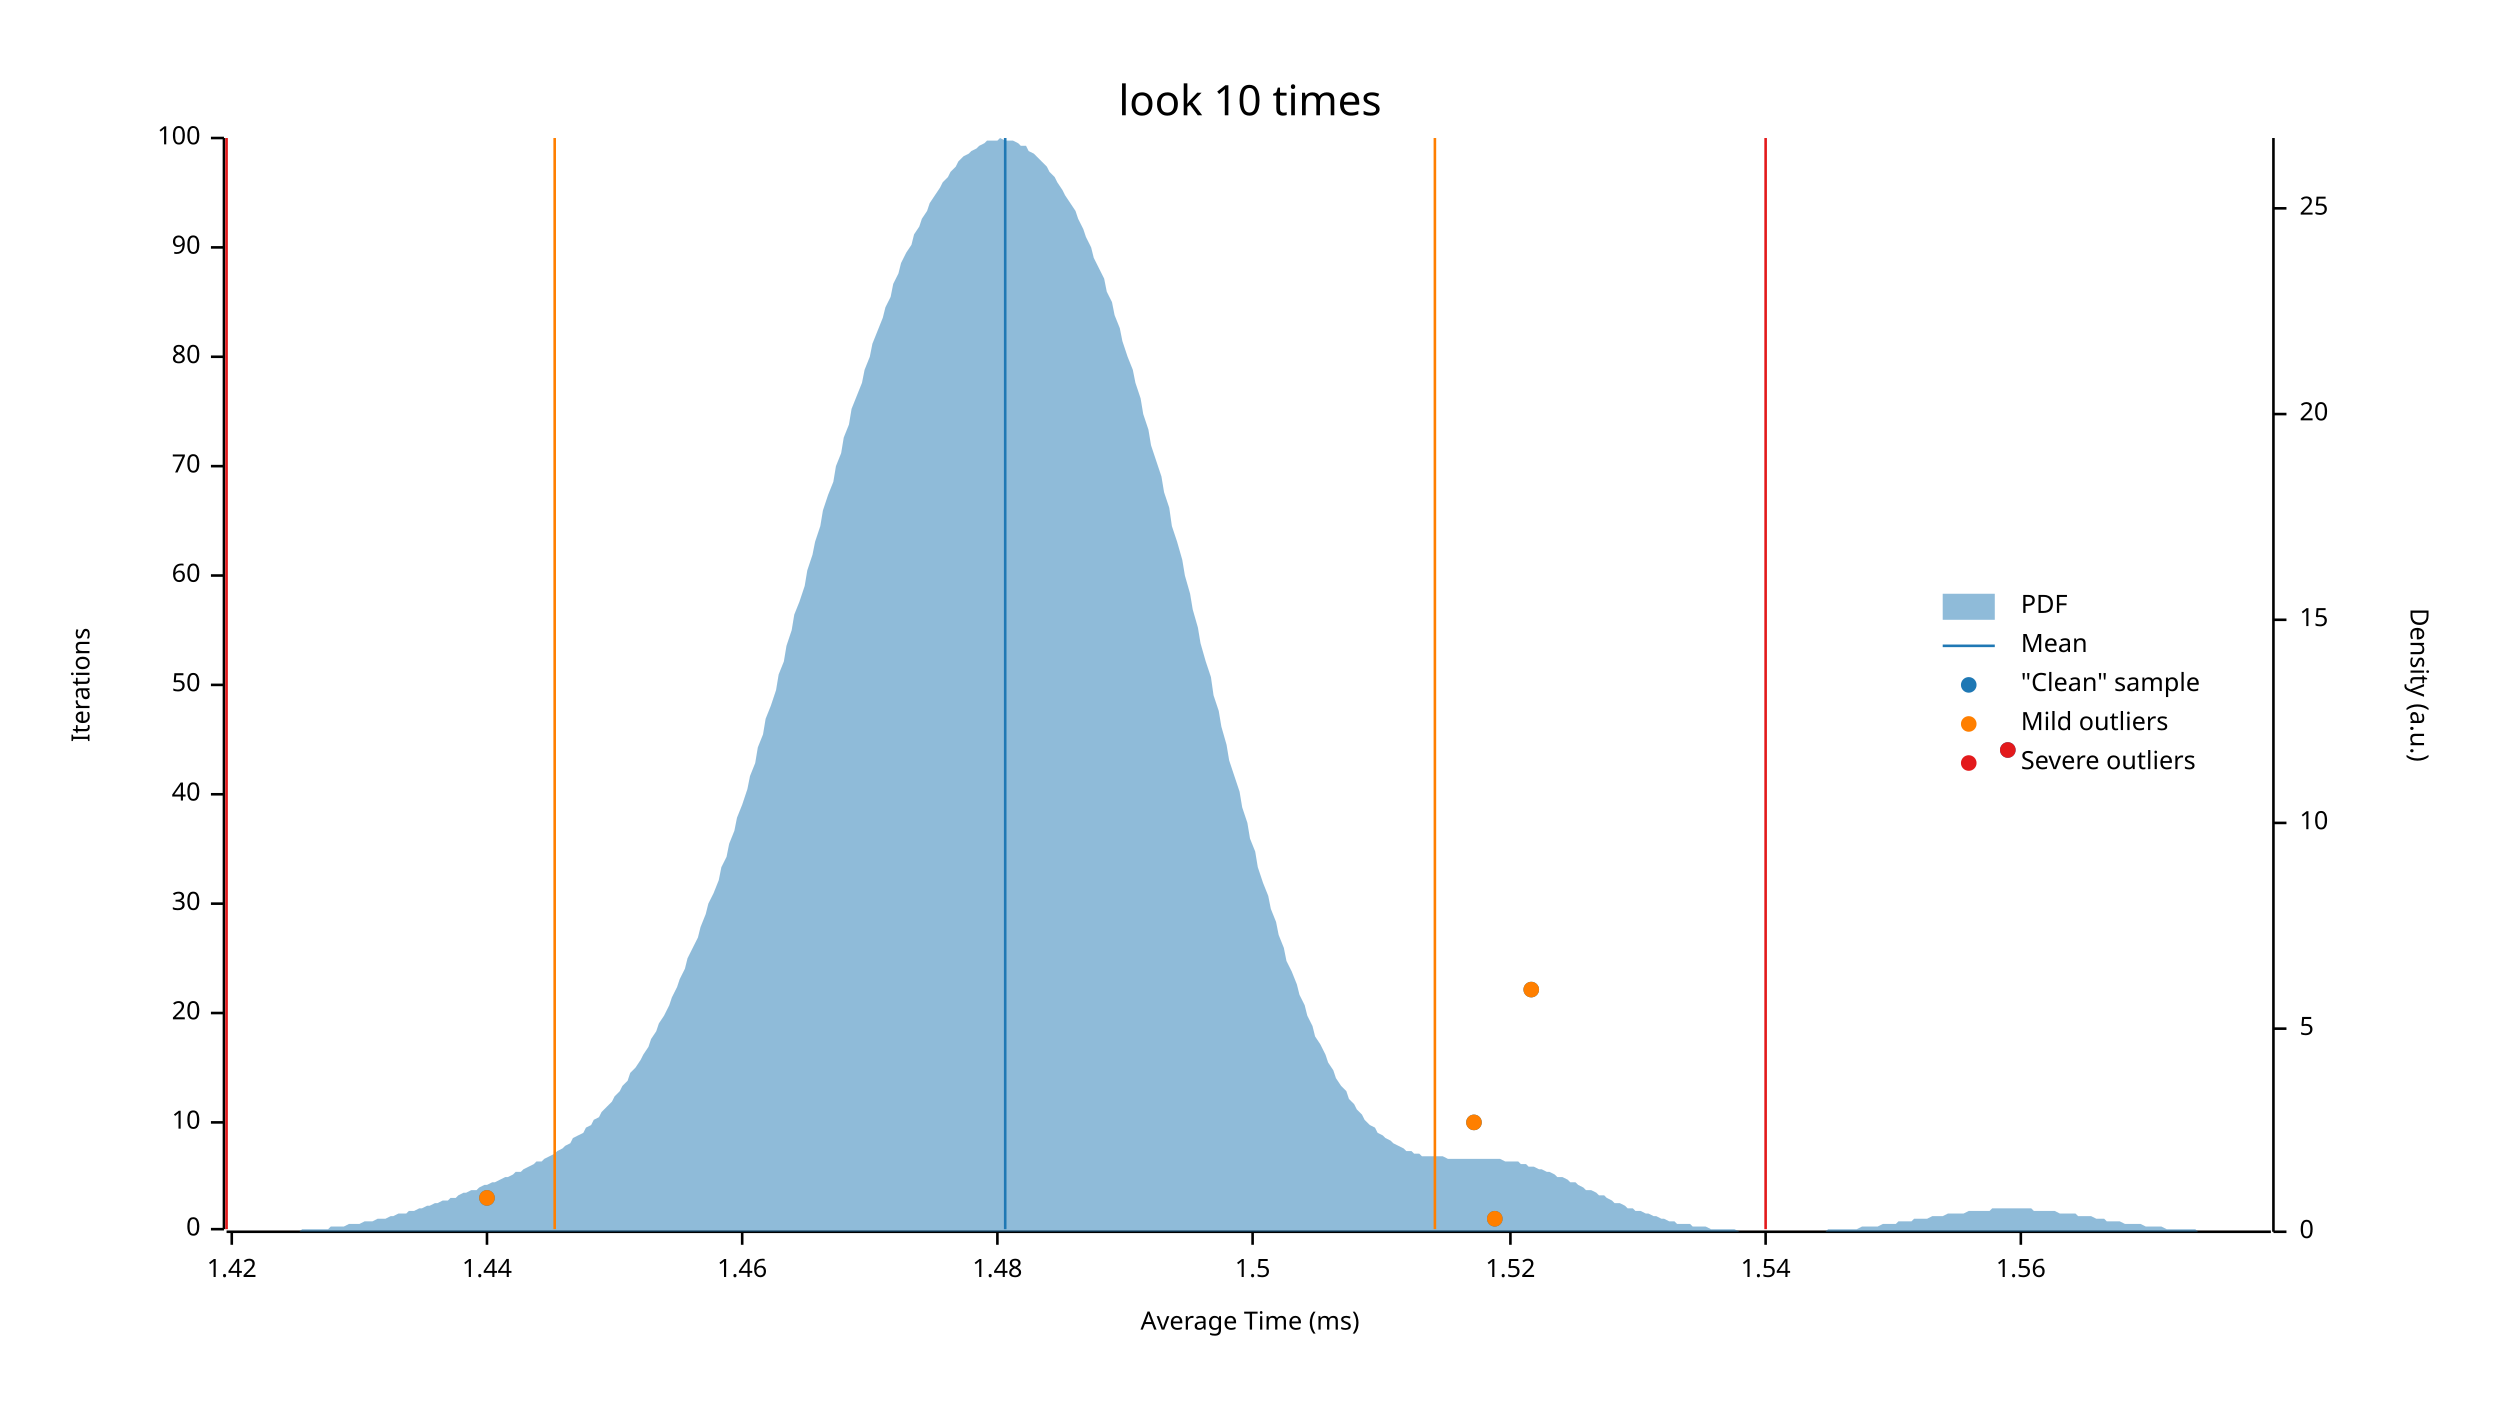
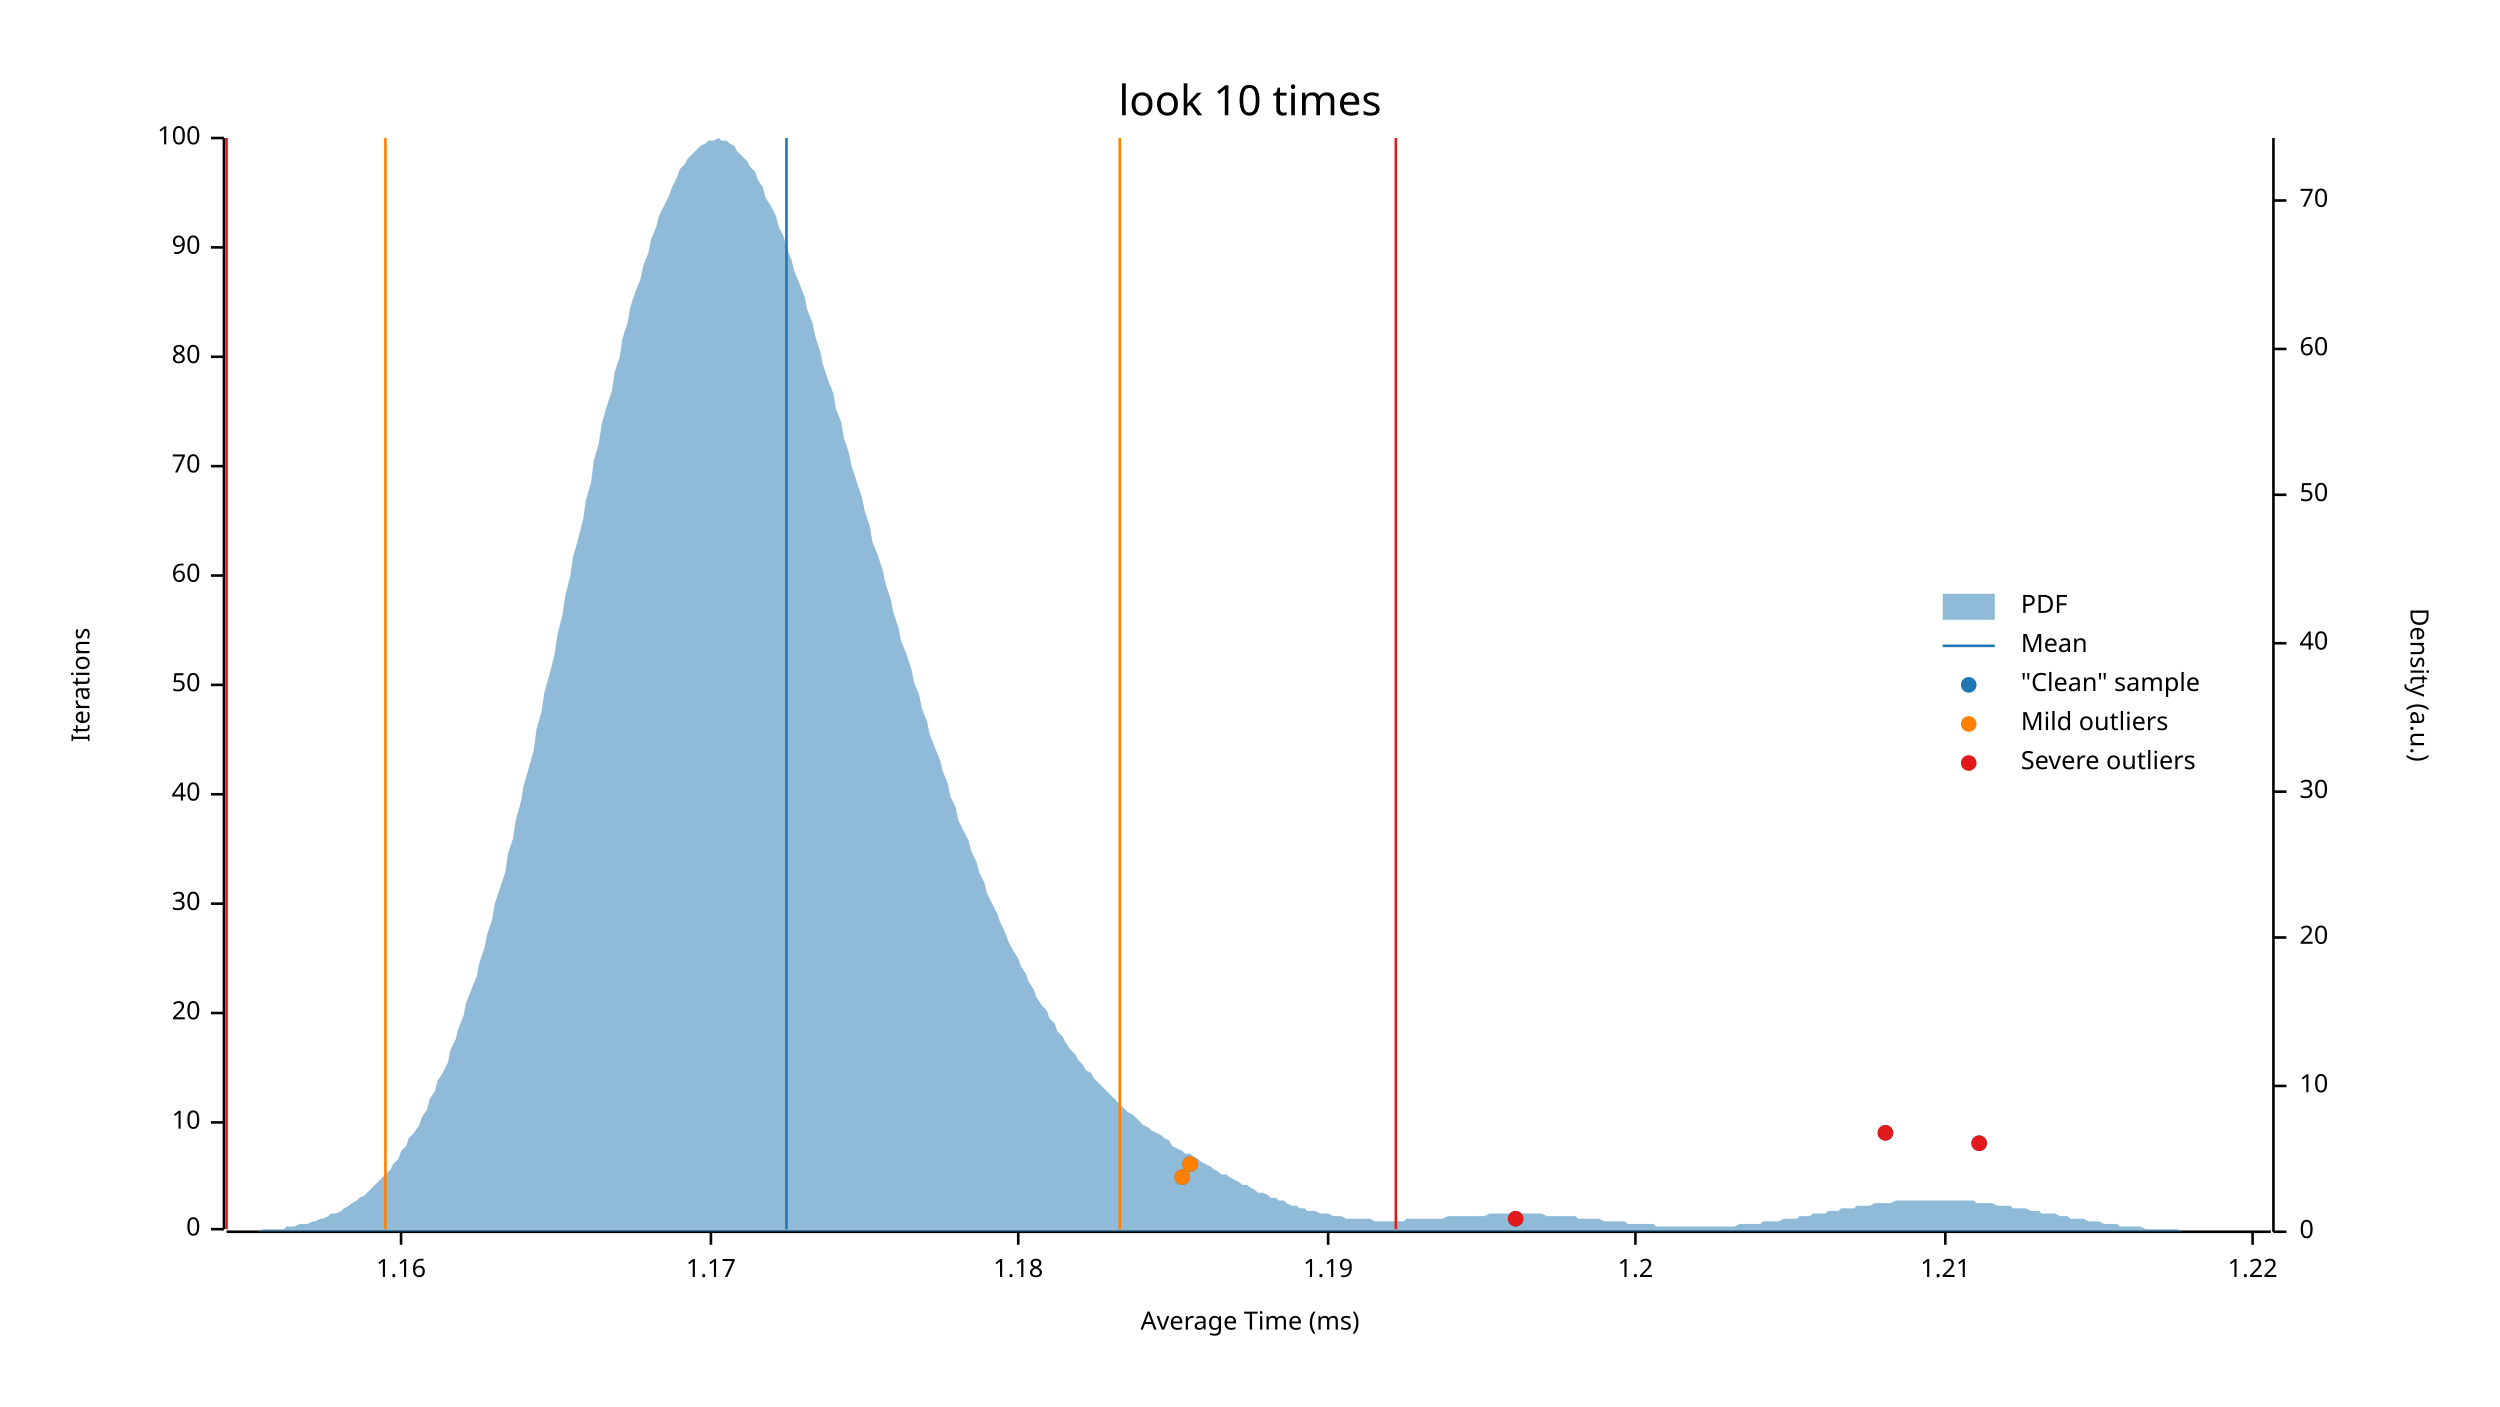
<svg xmlns="http://www.w3.org/2000/svg" width="960" height="540" viewBox="0 0 960 540">
  <text x="480" y="32" dy="0.76em" text-anchor="middle" font-family="sans-serif" font-size="16.129" opacity="1" fill="#000000">
look 10 times
</text>
  <text x="27" y="263" dy="0.76em" text-anchor="middle" font-family="sans-serif" font-size="9.677" opacity="1" fill="#000000" transform="rotate(270, 27, 263)">
Iterations
</text>
  <text x="480" y="513" dy="-0.5ex" text-anchor="middle" font-family="sans-serif" font-size="9.677" opacity="1" fill="#000000">
Average Time (ms)
</text>
  <polyline fill="none" opacity="1" stroke="#000000" stroke-width="1" points="86,53 86,472 " />
  <text x="77" y="472" dy="0.5ex" text-anchor="end" font-family="sans-serif" font-size="9.677" opacity="1" fill="#000000">
0
</text>
  <polyline fill="none" opacity="1" stroke="#000000" stroke-width="1" points="81,472 86,472 " />
  <text x="77" y="431" dy="0.5ex" text-anchor="end" font-family="sans-serif" font-size="9.677" opacity="1" fill="#000000">
10
</text>
  <polyline fill="none" opacity="1" stroke="#000000" stroke-width="1" points="81,431 86,431 " />
  <text x="77" y="389" dy="0.5ex" text-anchor="end" font-family="sans-serif" font-size="9.677" opacity="1" fill="#000000">
20
</text>
  <polyline fill="none" opacity="1" stroke="#000000" stroke-width="1" points="81,389 86,389 " />
  <text x="77" y="347" dy="0.5ex" text-anchor="end" font-family="sans-serif" font-size="9.677" opacity="1" fill="#000000">
30
</text>
  <polyline fill="none" opacity="1" stroke="#000000" stroke-width="1" points="81,347 86,347 " />
  <text x="77" y="305" dy="0.5ex" text-anchor="end" font-family="sans-serif" font-size="9.677" opacity="1" fill="#000000">
40
</text>
  <polyline fill="none" opacity="1" stroke="#000000" stroke-width="1" points="81,305 86,305 " />
  <text x="77" y="263" dy="0.5ex" text-anchor="end" font-family="sans-serif" font-size="9.677" opacity="1" fill="#000000">
50
</text>
  <polyline fill="none" opacity="1" stroke="#000000" stroke-width="1" points="81,263 86,263 " />
  <text x="77" y="221" dy="0.5ex" text-anchor="end" font-family="sans-serif" font-size="9.677" opacity="1" fill="#000000">
60
</text>
  <polyline fill="none" opacity="1" stroke="#000000" stroke-width="1" points="81,221 86,221 " />
  <text x="77" y="179" dy="0.5ex" text-anchor="end" font-family="sans-serif" font-size="9.677" opacity="1" fill="#000000">
70
</text>
  <polyline fill="none" opacity="1" stroke="#000000" stroke-width="1" points="81,179 86,179 " />
  <text x="77" y="137" dy="0.5ex" text-anchor="end" font-family="sans-serif" font-size="9.677" opacity="1" fill="#000000">
80
</text>
  <polyline fill="none" opacity="1" stroke="#000000" stroke-width="1" points="81,137 86,137 " />
  <text x="77" y="95" dy="0.5ex" text-anchor="end" font-family="sans-serif" font-size="9.677" opacity="1" fill="#000000">
90
</text>
  <polyline fill="none" opacity="1" stroke="#000000" stroke-width="1" points="81,95 86,95 " />
  <text x="77" y="53" dy="0.5ex" text-anchor="end" font-family="sans-serif" font-size="9.677" opacity="1" fill="#000000">
100
</text>
  <polyline fill="none" opacity="1" stroke="#000000" stroke-width="1" points="81,53 86,53 " />
  <polyline fill="none" opacity="1" stroke="#000000" stroke-width="1" points="87,473 872,473 " />
-   <text x="89" y="483" dy="0.76em" text-anchor="middle" font-family="sans-serif" font-size="9.677" opacity="1" fill="#000000">
- 1.42
+   <text x="154" y="483" dy="0.76em" text-anchor="middle" font-family="sans-serif" font-size="9.677" opacity="1" fill="#000000">
+ 1.16
</text>
-   <polyline fill="none" opacity="1" stroke="#000000" stroke-width="1" points="89,473 89,478 " />
-   <text x="187" y="483" dy="0.76em" text-anchor="middle" font-family="sans-serif" font-size="9.677" opacity="1" fill="#000000">
- 1.44
+   <polyline fill="none" opacity="1" stroke="#000000" stroke-width="1" points="154,473 154,478 " />
+   <text x="273" y="483" dy="0.76em" text-anchor="middle" font-family="sans-serif" font-size="9.677" opacity="1" fill="#000000">
+ 1.17
</text>
-   <polyline fill="none" opacity="1" stroke="#000000" stroke-width="1" points="187,473 187,478 " />
-   <text x="285" y="483" dy="0.76em" text-anchor="middle" font-family="sans-serif" font-size="9.677" opacity="1" fill="#000000">
- 1.46
+   <polyline fill="none" opacity="1" stroke="#000000" stroke-width="1" points="273,473 273,478 " />
+   <text x="391" y="483" dy="0.76em" text-anchor="middle" font-family="sans-serif" font-size="9.677" opacity="1" fill="#000000">
+ 1.18
</text>
-   <polyline fill="none" opacity="1" stroke="#000000" stroke-width="1" points="285,473 285,478 " />
-   <text x="383" y="483" dy="0.76em" text-anchor="middle" font-family="sans-serif" font-size="9.677" opacity="1" fill="#000000">
- 1.48
+   <polyline fill="none" opacity="1" stroke="#000000" stroke-width="1" points="391,473 391,478 " />
+   <text x="510" y="483" dy="0.76em" text-anchor="middle" font-family="sans-serif" font-size="9.677" opacity="1" fill="#000000">
+ 1.19
</text>
-   <polyline fill="none" opacity="1" stroke="#000000" stroke-width="1" points="383,473 383,478 " />
-   <text x="481" y="483" dy="0.76em" text-anchor="middle" font-family="sans-serif" font-size="9.677" opacity="1" fill="#000000">
- 1.5
+   <polyline fill="none" opacity="1" stroke="#000000" stroke-width="1" points="510,473 510,478 " />
+   <text x="628" y="483" dy="0.76em" text-anchor="middle" font-family="sans-serif" font-size="9.677" opacity="1" fill="#000000">
+ 1.2
</text>
-   <polyline fill="none" opacity="1" stroke="#000000" stroke-width="1" points="481,473 481,478 " />
-   <text x="580" y="483" dy="0.76em" text-anchor="middle" font-family="sans-serif" font-size="9.677" opacity="1" fill="#000000">
- 1.52
+   <polyline fill="none" opacity="1" stroke="#000000" stroke-width="1" points="628,473 628,478 " />
+   <text x="747" y="483" dy="0.76em" text-anchor="middle" font-family="sans-serif" font-size="9.677" opacity="1" fill="#000000">
+ 1.21
</text>
-   <polyline fill="none" opacity="1" stroke="#000000" stroke-width="1" points="580,473 580,478 " />
-   <text x="678" y="483" dy="0.76em" text-anchor="middle" font-family="sans-serif" font-size="9.677" opacity="1" fill="#000000">
- 1.54
+   <polyline fill="none" opacity="1" stroke="#000000" stroke-width="1" points="747,473 747,478 " />
+   <text x="865" y="483" dy="0.76em" text-anchor="middle" font-family="sans-serif" font-size="9.677" opacity="1" fill="#000000">
+ 1.22
</text>
-   <polyline fill="none" opacity="1" stroke="#000000" stroke-width="1" points="678,473 678,478 " />
-   <text x="776" y="483" dy="0.76em" text-anchor="middle" font-family="sans-serif" font-size="9.677" opacity="1" fill="#000000">
- 1.56
- </text>
-   <polyline fill="none" opacity="1" stroke="#000000" stroke-width="1" points="776,473 776,478 " />
+   <polyline fill="none" opacity="1" stroke="#000000" stroke-width="1" points="865,473 865,478 " />
  <text x="933" y="263" dy="0.76em" text-anchor="middle" font-family="sans-serif" font-size="9.677" opacity="1" fill="#000000" transform="rotate(90, 933, 263)">
Density (a.u.)
</text>
  <polyline fill="none" opacity="1" stroke="#000000" stroke-width="1" points="873,53 873,473 " />
  <text x="883" y="473" dy="0.5ex" text-anchor="start" font-family="sans-serif" font-size="9.677" opacity="1" fill="#000000">
0
</text>
  <polyline fill="none" opacity="1" stroke="#000000" stroke-width="1" points="873,473 878,473 " />
-   <text x="883" y="395" dy="0.5ex" text-anchor="start" font-family="sans-serif" font-size="9.677" opacity="1" fill="#000000">
- 5
- </text>
-   <polyline fill="none" opacity="1" stroke="#000000" stroke-width="1" points="873,395 878,395 " />
-   <text x="883" y="316" dy="0.5ex" text-anchor="start" font-family="sans-serif" font-size="9.677" opacity="1" fill="#000000">
+   <text x="883" y="417" dy="0.5ex" text-anchor="start" font-family="sans-serif" font-size="9.677" opacity="1" fill="#000000">
10
</text>
-   <polyline fill="none" opacity="1" stroke="#000000" stroke-width="1" points="873,316 878,316 " />
-   <text x="883" y="238" dy="0.5ex" text-anchor="start" font-family="sans-serif" font-size="9.677" opacity="1" fill="#000000">
- 15
- </text>
-   <polyline fill="none" opacity="1" stroke="#000000" stroke-width="1" points="873,238 878,238 " />
-   <text x="883" y="159" dy="0.5ex" text-anchor="start" font-family="sans-serif" font-size="9.677" opacity="1" fill="#000000">
+   <polyline fill="none" opacity="1" stroke="#000000" stroke-width="1" points="873,417 878,417 " />
+   <text x="883" y="360" dy="0.5ex" text-anchor="start" font-family="sans-serif" font-size="9.677" opacity="1" fill="#000000">
20
</text>
-   <polyline fill="none" opacity="1" stroke="#000000" stroke-width="1" points="873,159 878,159 " />
-   <text x="883" y="80" dy="0.5ex" text-anchor="start" font-family="sans-serif" font-size="9.677" opacity="1" fill="#000000">
- 25
+   <polyline fill="none" opacity="1" stroke="#000000" stroke-width="1" points="873,360 878,360 " />
+   <text x="883" y="304" dy="0.5ex" text-anchor="start" font-family="sans-serif" font-size="9.677" opacity="1" fill="#000000">
+ 30
</text>
-   <polyline fill="none" opacity="1" stroke="#000000" stroke-width="1" points="873,80 878,80 " />
-   <polygon opacity="0.5" fill="#1F78B4" points="87,473 88,473 90,473 91,473 93,473 94,473 96,473 98,473 99,473 101,473 102,473 104,473 105,473 107,473 109,473 110,473 112,473 113,473 115,473 116,472 118,472 120,472 121,472 123,472 124,472 126,472 127,471 129,471 131,471 132,471 134,470 135,470 137,470 138,470 140,469 142,469 143,469 145,468 146,468 148,468 150,467 151,467 153,466 154,466 156,466 157,465 159,465 161,464 162,464 164,463 165,463 167,462 168,462 170,461 172,461 173,460 175,460 176,459 178,458 179,458 181,457 183,457 184,456 186,455 187,455 189,454 190,454 192,453 194,452 195,452 197,451 198,450 200,450 201,449 203,448 205,447 206,446 208,446 209,445 211,444 213,443 214,442 216,441 217,440 219,439 220,437 222,436 224,435 225,433 227,432 228,430 230,429 231,427 233,425 235,423 236,421 238,419 239,417 241,415 242,412 244,410 246,407 247,405 249,402 250,399 252,396 253,393 255,390 257,386 258,383 260,379 261,376 263,372 264,368 266,364 268,360 269,356 271,351 272,347 274,343 276,338 277,333 279,329 280,324 282,319 283,314 285,309 287,303 288,298 290,293 291,287 293,282 294,276 296,271 298,265 299,259 301,254 302,248 304,242 305,236 307,231 309,225 310,219 312,213 313,208 315,202 316,196 318,190 320,185 321,179 323,174 324,168 326,163 327,157 329,152 331,147 332,142 334,137 335,132 337,127 339,122 340,118 342,114 343,109 345,105 346,101 348,97 350,94 351,90 353,87 354,84 356,81 357,78 359,75 361,72 362,70 364,68 365,66 367,64 368,62 370,60 372,59 373,58 375,57 376,56 378,55 379,54 381,54 383,54 384,53 386,54 387,54 389,54 391,55 392,56 394,56 395,58 397,59 398,60 400,62 402,64 403,66 405,68 406,70 408,73 409,75 411,78 413,81 414,84 416,88 417,91 419,95 420,99 422,103 424,107 425,112 427,116 428,121 430,126 431,131 433,137 435,142 436,147 438,153 439,159 441,165 442,171 444,177 446,183 447,189 449,195 450,202 452,208 454,215 455,221 457,228 458,234 460,241 461,247 463,254 465,260 466,267 468,273 469,279 471,286 472,292 474,298 476,304 477,310 479,316 480,322 482,327 483,333 485,339 487,344 488,349 490,354 491,359 493,364 494,369 496,373 498,378 499,382 501,386 502,390 504,394 505,398 507,401 509,405 510,408 512,411 513,414 515,417 517,419 518,422 520,424 521,426 523,428 524,430 526,432 528,433 529,435 531,436 532,437 534,438 535,439 537,440 539,441 540,442 542,442 543,443 545,443 546,444 548,444 550,444 551,444 553,444 554,444 556,445 557,445 559,445 561,445 562,445 564,445 565,445 567,445 568,445 570,445 572,445 573,445 575,445 576,445 578,446 580,446 581,446 583,446 584,447 586,447 587,448 589,448 591,449 592,449 594,450 595,450 597,451 598,452 600,452 602,453 603,454 605,454 606,455 608,456 609,457 611,457 613,458 614,459 616,459 617,460 619,461 620,462 622,462 624,463 625,464 627,464 628,465 630,465 632,466 633,466 635,467 636,467 638,468 639,468 641,469 643,469 644,470 646,470 647,470 649,470 650,471 652,471 654,471 655,471 657,472 658,472 660,472 661,472 663,472 665,472 666,472 668,473 669,473 671,473 672,473 674,473 676,473 677,473 679,473 680,473 682,473 683,473 685,473 687,473 688,473 690,473 691,473 693,473 695,473 696,473 698,473 699,473 701,473 702,472 704,472 706,472 707,472 709,472 710,472 712,472 713,472 715,471 717,471 718,471 720,471 721,471 723,470 724,470 726,470 728,470 729,469 731,469 732,469 734,469 735,468 737,468 739,468 740,468 742,467 743,467 745,467 746,467 748,466 750,466 751,466 753,466 754,466 756,465 758,465 759,465 761,465 762,465 764,465 765,464 767,464 769,464 770,464 772,464 773,464 775,464 776,464 778,464 780,464 781,465 783,465 784,465 786,465 787,465 789,465 791,466 792,466 794,466 795,466 797,466 798,467 800,467 802,467 803,467 805,468 806,468 808,468 809,469 811,469 813,469 814,469 816,470 817,470 819,470 821,470 822,470 824,471 825,471 827,471 828,471 830,471 832,472 833,472 835,472 836,472 838,472 839,472 841,472 843,472 844,473 846,473 847,473 849,473 850,473 852,473 854,473 855,473 857,473 858,473 860,473 861,473 863,473 865,473 866,473 868,473 869,473 871,473 873,473 873,473 87,473 " />
-   <polyline fill="none" opacity="1" stroke="#1F78B4" stroke-width="1" points="386,472 386,53 " />
-   <polyline fill="none" opacity="1" stroke="#FF7F00" stroke-width="1" points="213,472 213,53 " />
-   <polyline fill="none" opacity="1" stroke="#FF7F00" stroke-width="1" points="551,472 551,53 " />
+   <polyline fill="none" opacity="1" stroke="#000000" stroke-width="1" points="873,304 878,304 " />
+   <text x="883" y="247" dy="0.5ex" text-anchor="start" font-family="sans-serif" font-size="9.677" opacity="1" fill="#000000">
+ 40
+ </text>
+   <polyline fill="none" opacity="1" stroke="#000000" stroke-width="1" points="873,247 878,247 " />
+   <text x="883" y="190" dy="0.5ex" text-anchor="start" font-family="sans-serif" font-size="9.677" opacity="1" fill="#000000">
+ 50
+ </text>
+   <polyline fill="none" opacity="1" stroke="#000000" stroke-width="1" points="873,190 878,190 " />
+   <text x="883" y="134" dy="0.5ex" text-anchor="start" font-family="sans-serif" font-size="9.677" opacity="1" fill="#000000">
+ 60
+ </text>
+   <polyline fill="none" opacity="1" stroke="#000000" stroke-width="1" points="873,134 878,134 " />
+   <text x="883" y="77" dy="0.5ex" text-anchor="start" font-family="sans-serif" font-size="9.677" opacity="1" fill="#000000">
+ 70
+ </text>
+   <polyline fill="none" opacity="1" stroke="#000000" stroke-width="1" points="873,77 878,77 " />
+   <polygon opacity="0.5" fill="#1F78B4" points="87,473 88,473 90,473 91,473 93,473 94,473 96,473 98,473 99,473 101,472 102,472 104,472 105,472 107,472 109,472 110,471 112,471 113,471 115,470 116,470 118,470 120,469 121,469 123,468 124,468 126,467 127,466 129,466 131,465 132,464 134,463 135,462 137,461 138,460 140,459 142,457 143,456 145,454 146,453 148,451 150,449 151,447 153,445 154,442 156,440 157,437 159,435 161,432 162,429 164,426 165,422 167,419 168,415 170,412 172,408 173,403 175,399 176,395 178,390 179,385 181,380 183,375 184,370 186,364 187,359 189,353 190,347 192,341 194,335 195,328 197,322 198,315 200,308 201,302 203,295 205,288 206,280 208,273 209,266 211,259 213,251 214,244 216,236 217,229 219,221 220,214 222,207 224,199 225,192 227,185 228,177 230,170 231,163 233,156 235,150 236,143 238,137 239,130 241,124 242,118 244,112 246,107 247,102 249,97 250,92 252,87 253,83 255,79 257,75 258,72 260,68 261,65 263,63 264,61 266,59 268,57 269,56 271,55 272,54 274,54 276,53 277,54 279,54 280,55 282,56 283,58 285,60 287,62 288,64 290,66 291,69 293,72 294,76 296,79 298,83 299,87 301,91 302,95 304,100 305,104 307,109 309,114 310,119 312,124 313,129 315,135 316,140 318,146 320,151 321,157 323,162 324,168 326,174 327,179 329,185 331,191 332,196 334,202 335,208 337,213 339,219 340,224 342,230 343,235 345,241 346,246 348,251 350,257 351,262 353,267 354,272 356,277 357,282 359,287 361,292 362,296 364,301 365,306 367,310 368,315 370,319 372,323 373,327 375,331 376,335 378,339 379,343 381,347 383,351 384,354 386,358 387,361 389,365 391,368 392,371 394,374 395,377 397,380 398,383 400,386 402,388 403,391 405,393 406,396 408,398 409,400 411,403 413,405 414,407 416,409 417,411 419,412 420,414 422,416 424,418 425,419 427,421 428,422 430,424 431,425 433,427 435,428 436,429 438,431 439,432 441,433 442,434 444,435 446,436 447,437 449,438 450,440 452,441 454,442 455,443 457,443 458,444 460,445 461,446 463,447 465,448 466,449 468,450 469,451 471,451 472,452 474,453 476,454 477,455 479,455 480,456 482,457 483,458 485,458 487,459 488,460 490,460 491,461 493,461 494,462 496,463 498,463 499,464 501,464 502,465 504,465 505,465 507,466 509,466 510,466 512,467 513,467 515,467 517,468 518,468 520,468 521,468 523,468 524,468 526,468 528,469 529,469 531,469 532,469 534,469 535,469 537,469 539,469 540,468 542,468 543,468 545,468 546,468 548,468 550,468 551,468 553,468 554,468 556,467 557,467 559,467 561,467 562,467 564,467 565,467 567,467 568,467 570,467 572,466 573,466 575,466 576,466 578,466 580,466 581,466 583,466 584,466 586,466 587,466 589,466 591,466 592,466 594,467 595,467 597,467 598,467 600,467 602,467 603,467 605,467 606,468 608,468 609,468 611,468 613,468 614,468 616,469 617,469 619,469 620,469 622,469 624,469 625,470 627,470 628,470 630,470 632,470 633,470 635,470 636,471 638,471 639,471 641,471 643,471 644,471 646,471 647,471 649,471 650,471 652,471 654,471 655,471 657,471 658,471 660,471 661,471 663,471 665,471 666,471 668,470 669,470 671,470 672,470 674,470 676,470 677,469 679,469 680,469 682,469 683,469 685,468 687,468 688,468 690,468 691,467 693,467 695,467 696,466 698,466 699,466 701,466 702,465 704,465 706,465 707,464 709,464 710,464 712,464 713,463 715,463 717,463 718,463 720,462 721,462 723,462 724,462 726,462 728,461 729,461 731,461 732,461 734,461 735,461 737,461 739,461 740,461 742,461 743,461 745,461 746,461 748,461 750,461 751,461 753,461 754,461 756,461 758,461 759,462 761,462 762,462 764,462 765,462 767,463 769,463 770,463 772,463 773,464 775,464 776,464 778,464 780,465 781,465 783,465 784,466 786,466 787,466 789,466 791,467 792,467 794,467 795,468 797,468 798,468 800,468 802,469 803,469 805,469 806,469 808,470 809,470 811,470 813,470 814,471 816,471 817,471 819,471 821,471 822,471 824,472 825,472 827,472 828,472 830,472 832,472 833,472 835,472 836,472 838,473 839,473 841,473 843,473 844,473 846,473 847,473 849,473 850,473 852,473 854,473 855,473 857,473 858,473 860,473 861,473 863,473 865,473 866,473 868,473 869,473 871,473 873,473 873,473 87,473 " />
+   <polyline fill="none" opacity="1" stroke="#1F78B4" stroke-width="1" points="302,472 302,53 " />
+   <polyline fill="none" opacity="1" stroke="#FF7F00" stroke-width="1" points="148,472 148,53 " />
+   <polyline fill="none" opacity="1" stroke="#FF7F00" stroke-width="1" points="430,472 430,53 " />
  <polyline fill="none" opacity="1" stroke="#E31A1C" stroke-width="1" points="87,472 87,53 " />
-   <polyline fill="none" opacity="1" stroke="#E31A1C" stroke-width="1" points="678,472 678,53 " />
-   <circle cx="574" cy="468" r="3" opacity="1" fill="#1F78B4" stroke="none" stroke-width="1" />
-   <circle cx="187" cy="460" r="3" opacity="1" fill="#1F78B4" stroke="none" stroke-width="1" />
-   <circle cx="566" cy="431" r="3" opacity="1" fill="#1F78B4" stroke="none" stroke-width="1" />
-   <circle cx="588" cy="380" r="3" opacity="1" fill="#1F78B4" stroke="none" stroke-width="1" />
-   <circle cx="771" cy="288" r="3" opacity="1" fill="#1F78B4" stroke="none" stroke-width="1" />
-   <circle cx="574" cy="468" r="3" opacity="1" fill="#FF7F00" stroke="none" stroke-width="1" />
-   <circle cx="187" cy="460" r="3" opacity="1" fill="#FF7F00" stroke="none" stroke-width="1" />
-   <circle cx="566" cy="431" r="3" opacity="1" fill="#FF7F00" stroke="none" stroke-width="1" />
-   <circle cx="588" cy="380" r="3" opacity="1" fill="#FF7F00" stroke="none" stroke-width="1" />
-   <circle cx="771" cy="288" r="3" opacity="1" fill="#E31A1C" stroke="none" stroke-width="1" />
+   <polyline fill="none" opacity="1" stroke="#E31A1C" stroke-width="1" points="536,472 536,53 " />
+   <circle cx="582" cy="468" r="3" opacity="1" fill="#1F78B4" stroke="none" stroke-width="1" />
+   <circle cx="454" cy="452" r="3" opacity="1" fill="#1F78B4" stroke="none" stroke-width="1" />
+   <circle cx="457" cy="447" r="3" opacity="1" fill="#1F78B4" stroke="none" stroke-width="1" />
+   <circle cx="760" cy="439" r="3" opacity="1" fill="#1F78B4" stroke="none" stroke-width="1" />
+   <circle cx="724" cy="435" r="3" opacity="1" fill="#1F78B4" stroke="none" stroke-width="1" />
+   <circle cx="454" cy="452" r="3" opacity="1" fill="#FF7F00" stroke="none" stroke-width="1" />
+   <circle cx="457" cy="447" r="3" opacity="1" fill="#FF7F00" stroke="none" stroke-width="1" />
+   <circle cx="582" cy="468" r="3" opacity="1" fill="#E31A1C" stroke="none" stroke-width="1" />
+   <circle cx="760" cy="439" r="3" opacity="1" fill="#E31A1C" stroke="none" stroke-width="1" />
+   <circle cx="724" cy="435" r="3" opacity="1" fill="#E31A1C" stroke="none" stroke-width="1" />
  <text x="776" y="228" dy="0.76em" text-anchor="start" font-family="sans-serif" font-size="9.677" opacity="1" fill="#000000">
PDF
</text>
  <text x="776" y="243" dy="0.76em" text-anchor="start" font-family="sans-serif" font-size="9.677" opacity="1" fill="#000000">
Mean
</text>
  <text x="776" y="258" dy="0.76em" text-anchor="start" font-family="sans-serif" font-size="9.677" opacity="1" fill="#000000">
"Clean" sample
</text>
  <text x="776" y="273" dy="0.76em" text-anchor="start" font-family="sans-serif" font-size="9.677" opacity="1" fill="#000000">
Mild outliers
</text>
  <text x="776" y="288" dy="0.76em" text-anchor="start" font-family="sans-serif" font-size="9.677" opacity="1" fill="#000000">
Severe outliers
</text>
  <rect x="746" y="228" width="20" height="10" opacity="0.5" fill="#1F78B4" stroke="none" />
  <polyline fill="none" opacity="1" stroke="#1F78B4" stroke-width="1" points="746,248 766,248 " />
  <circle cx="756" cy="263" r="3" opacity="1" fill="#1F78B4" stroke="none" stroke-width="1" />
  <circle cx="756" cy="278" r="3" opacity="1" fill="#FF7F00" stroke="none" stroke-width="1" />
  <circle cx="756" cy="293" r="3" opacity="1" fill="#E31A1C" stroke="none" stroke-width="1" />
</svg>
